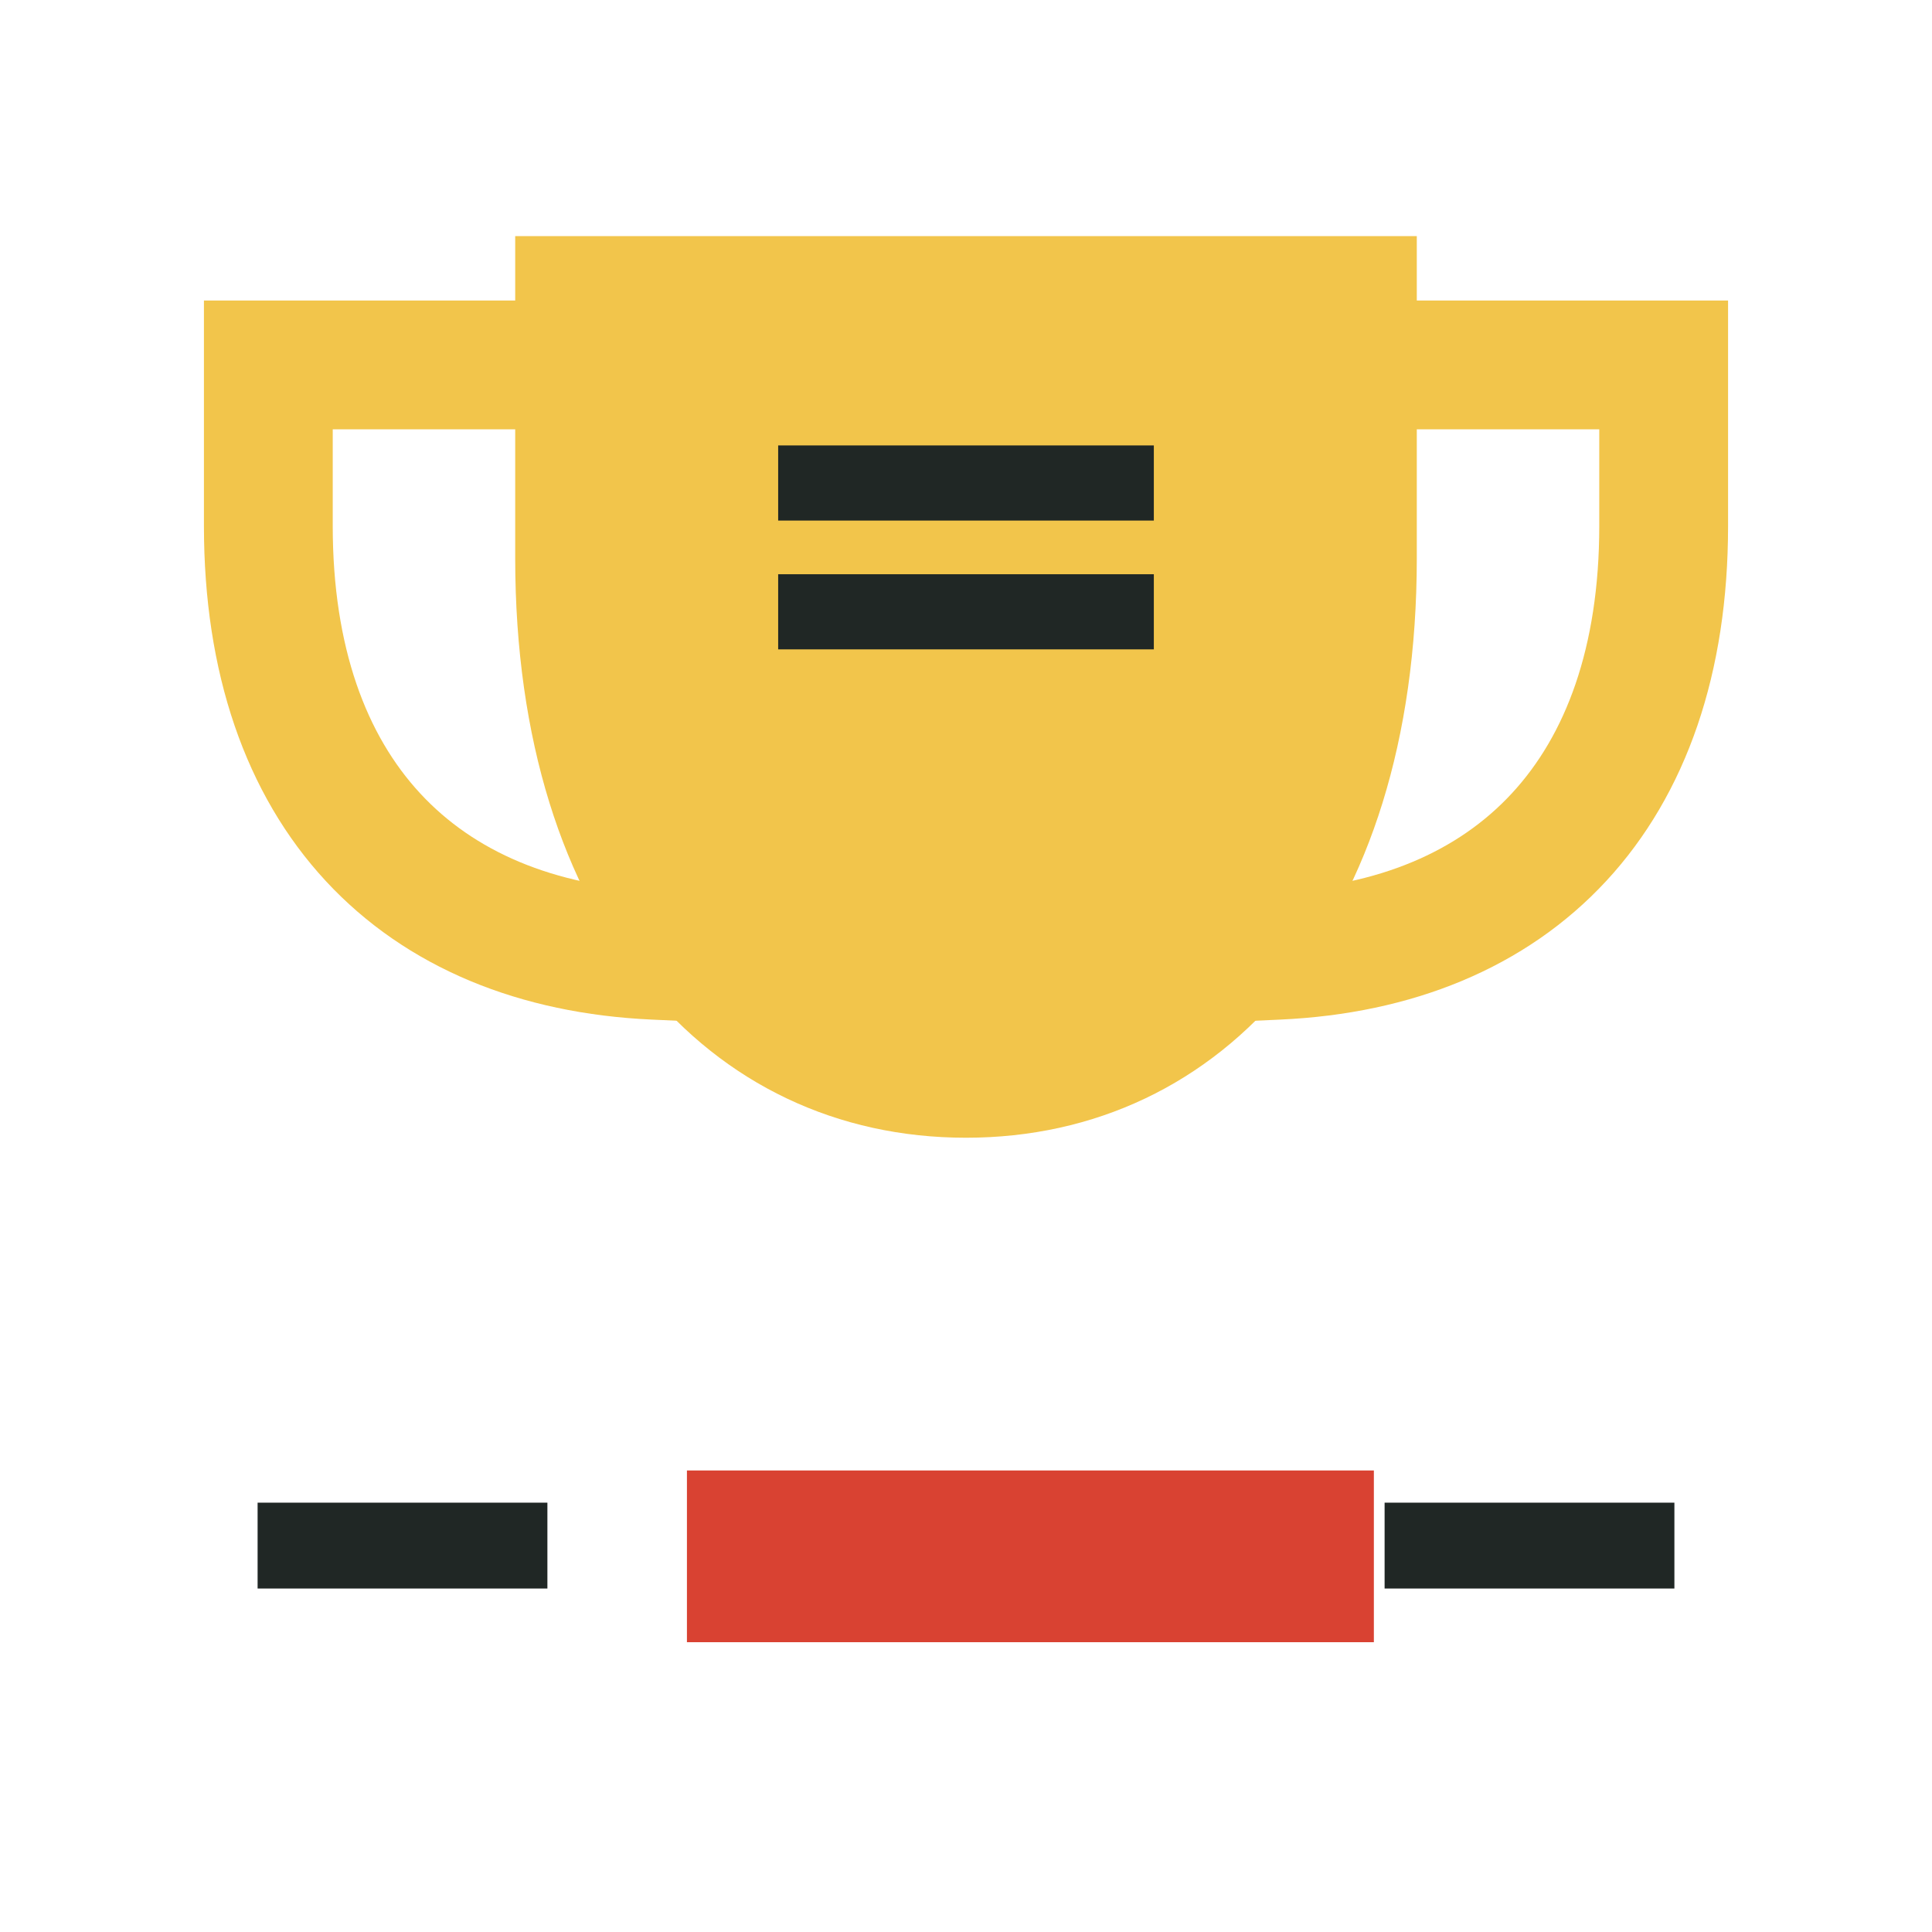
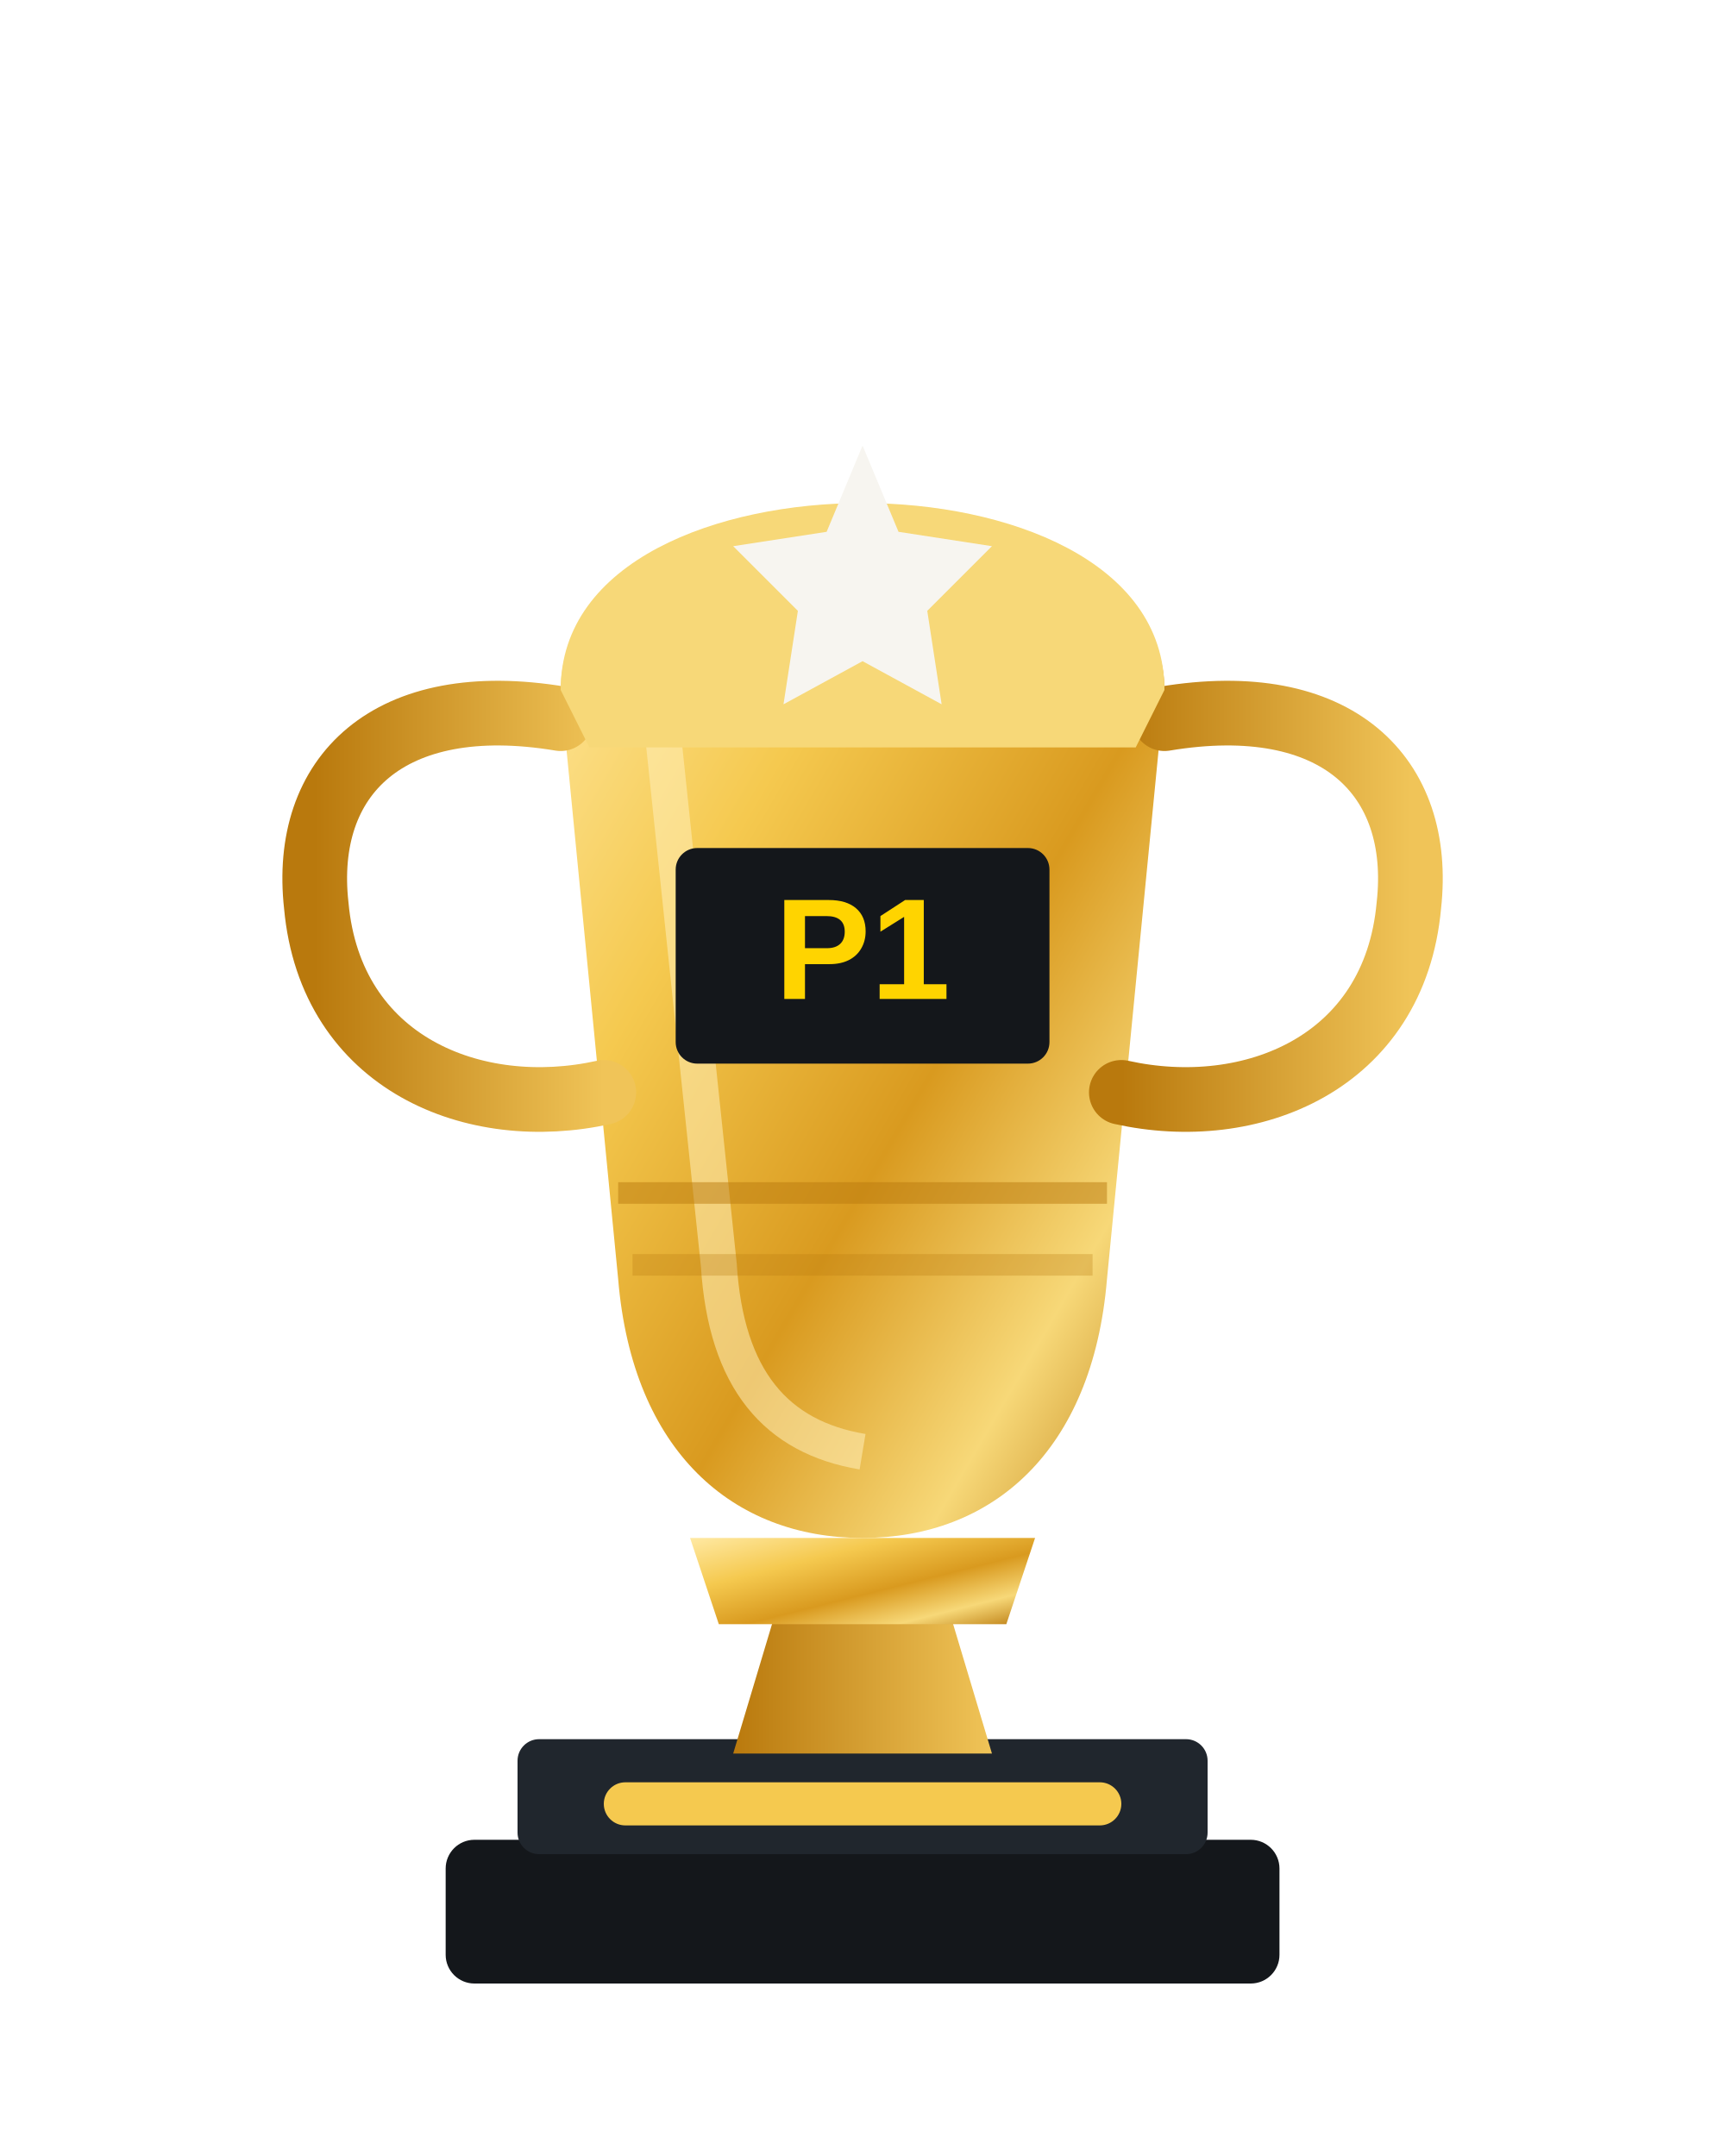
- <svg xmlns="http://www.w3.org/2000/svg" viewBox="0 0 180 180" fill="none">
-   <path d="M48 22h84v30c0 34-18 54-42 54S48 86 48 52V22Z" fill="#f2c54b" />
-   <path d="M48 34H25v15c0 25 14 39 36 40M132 34h23v15c0 25-14 39-36 40" stroke="#f2c54b" stroke-width="12" stroke-linecap="square" />
-   <path d="M84 105v32m12-32v32m-32 0h64v16H64z" fill="#d94232" />
-   <path d="M76 45h28M76 57h28" stroke="#202725" stroke-width="7" stroke-linecap="square" />
-   <path d="M28 144h19m86 0h19" stroke="#202725" stroke-width="8" stroke-linecap="square" />
+ <svg xmlns="http://www.w3.org/2000/svg" viewBox="0 0 240 300" role="img" aria-labelledby="trophyTitle">
+   <defs>
+     <linearGradient id="gold" x1="0" y1="0" x2="1" y2="1">
+       <stop offset="0" stop-color="#ffe9a3" />
+       <stop offset=".3" stop-color="#f5c94f" />
+       <stop offset=".58" stop-color="#d99a1f" />
+       <stop offset=".8" stop-color="#f7d878" />
+       <stop offset="1" stop-color="#b9790d" />
+     </linearGradient>
+     <linearGradient id="goldDark" x1="0" y1="0" x2="1" y2="0">
+       <stop offset="0" stop-color="#b9790d" />
+       <stop offset="1" stop-color="#f0c458" />
+     </linearGradient>
+   </defs>
+   <rect x="62" y="256" width="116" height="20" rx="4" fill="#14171b" />
+   <rect x="72" y="242" width="96" height="16" rx="3" fill="#20262d" />
+   <rect x="84" y="248" width="72" height="6" rx="3" fill="#f5c94f" />
+   <path d="M108 224 L132 224 L138 244 L102 244 Z" fill="url(#goldDark)" />
+   <path d="M96 214 L144 214 L140 226 L100 226 Z" fill="url(#gold)" />
+   <path d="M78 96 C78 64 162 64 162 96 L154 178 C152 202 138 214 120 214 C102 214 88 202 86 178 Z" fill="url(#gold)" />
+   <path d="M92 100 L100 176 C101 192 108 200 120 202" fill="none" stroke="#ffeeb8" stroke-width="5" opacity=".55" />
+   <path d="M78 100 C54 96 42 108 44 126 C46 148 66 156 84 152" fill="none" stroke="url(#goldDark)" stroke-width="9" stroke-linecap="round" />
+   <path d="M162 100 C186 96 198 108 196 126 C194 148 174 156 156 152" fill="none" stroke="url(#goldDark)" stroke-width="9" stroke-linecap="round" />
+   <path d="M78 96 C78 78 100 70 120 70 C140 70 162 78 162 96 L158 104 L82 104 Z" fill="#f7d878" />
+   <g fill="#f7f5f0">
+     <path d="M120 62 l5 12 13 2 -9 9 2 13 -11 -6 -11 6 2 -13 -9 -9 13 -2 z" />
+   </g>
+   <rect x="94" y="118" width="52" height="30" rx="3" fill="#14171b" />
+   <text x="120" y="139" font-family="'Barlow Condensed', 'Arial Narrow', Arial, sans-serif" font-size="20" font-weight="800" fill="#ffd400" text-anchor="middle">P1</text>
+   <path d="M86 166 L154 166" stroke="#b9790d" stroke-width="3" opacity=".5" />
+   <path d="M88 176 L152 176" stroke="#b9790d" stroke-width="3" opacity=".3" />
</svg>
